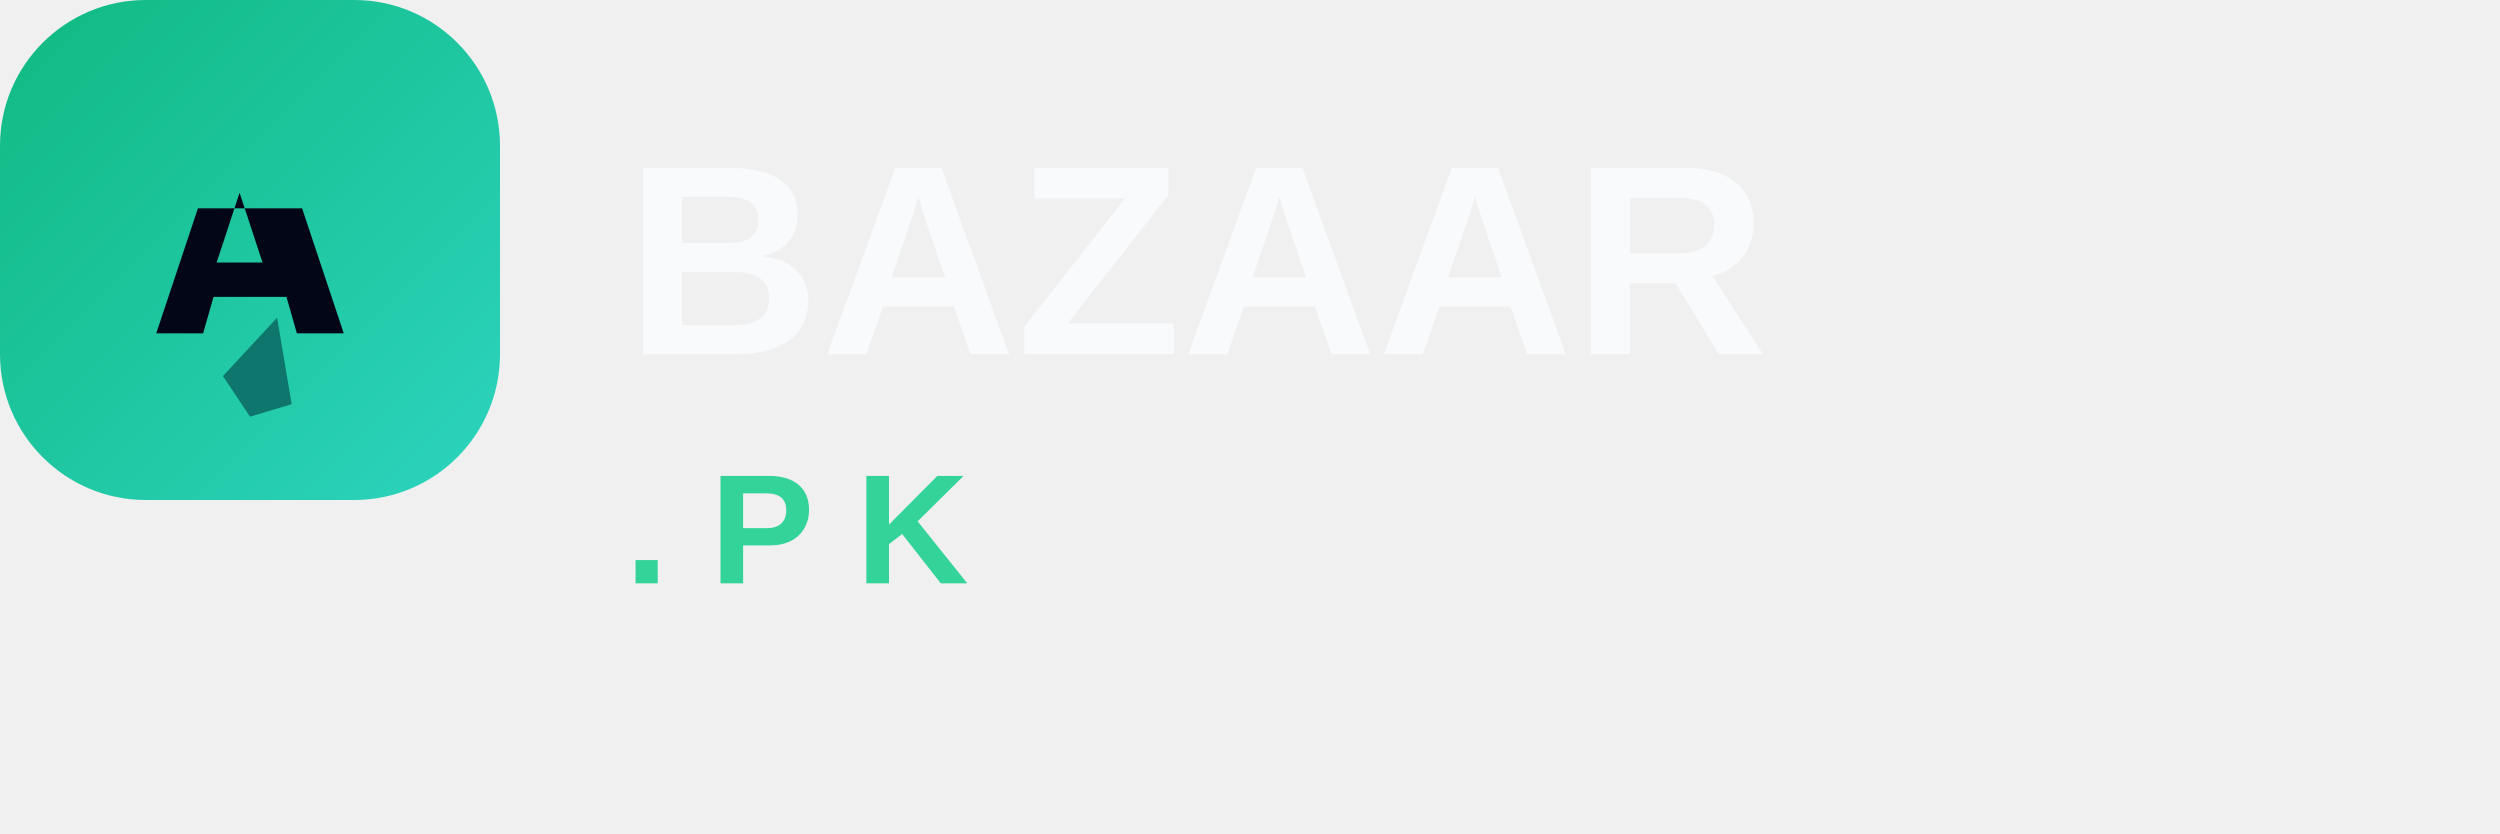
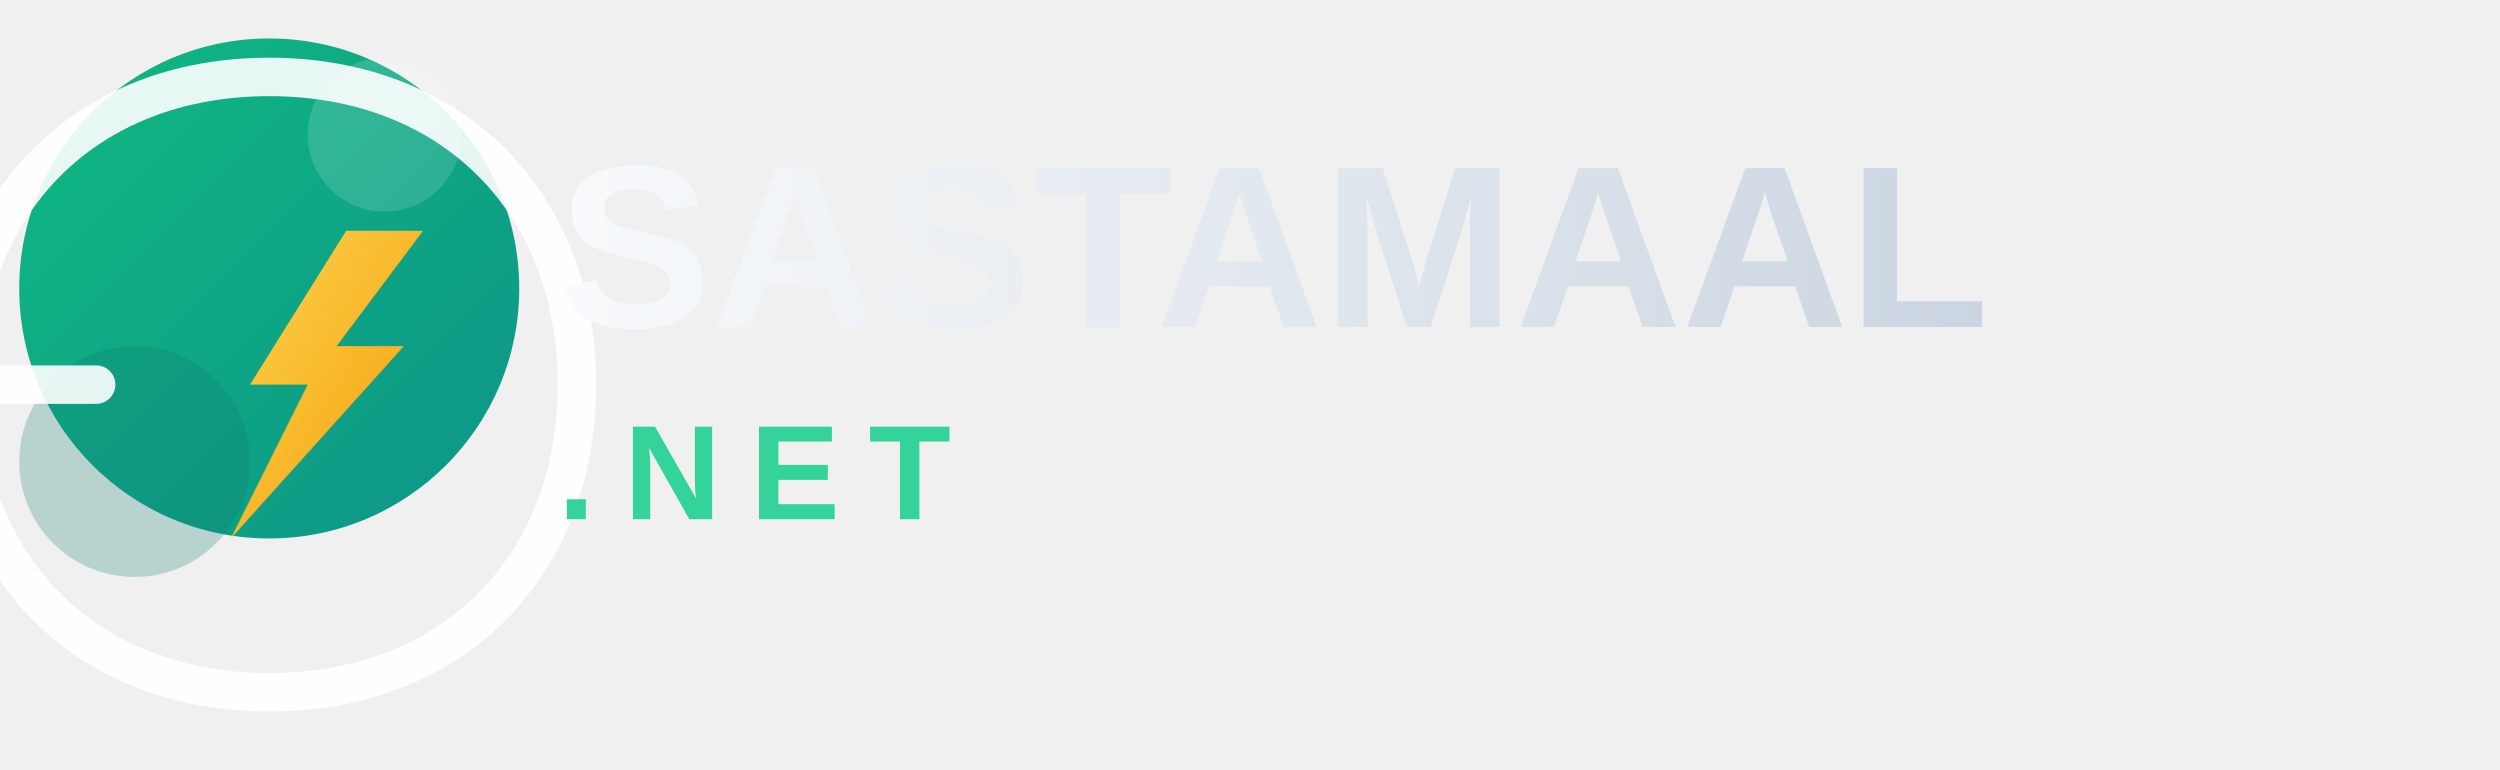
- <svg xmlns="http://www.w3.org/2000/svg" viewBox="0 0 240 80" role="img" aria-label="Bazaar.pk logo">
+ <svg xmlns="http://www.w3.org/2000/svg" viewBox="0 0 260 80" role="img" aria-label="sastamaal.net logo">
  <defs>
    <linearGradient id="g" x1="0" y1="0" x2="1" y2="1">
      <stop offset="0" stop-color="#10b981" />
-       <stop offset="1" stop-color="#2dd4bf" />
+       <stop offset="1" stop-color="#0d9488" />
+     </linearGradient>
+     <linearGradient id="gold" x1="0" y1="0" x2="1" y2="1">
+       <stop offset="0" stop-color="#fcd34d" />
+       <stop offset="1" stop-color="#f59e0b" />
+     </linearGradient>
+     <linearGradient id="txt" x1="0" y1="0" x2="1" y2="0">
+       <stop offset="0" stop-color="#f8fafc" />
+       <stop offset="1" stop-color="#cbd5e1" />
    </linearGradient>
  </defs>
-   <rect width="48" height="48" rx="14" fill="url(#g)" />
-   <path d="M15 32l4-12h10l4 12h-4.5l-1-3.5h-7l-1 3.5H15zm8-13.5l-2.2 6.7h4.4L23 18.5z" fill="#020617" />
-   <path d="M24 40l4-1.2-1.4-8.3-5.2 5.6L24 40z" fill="#0f766e" />
-   <text x="60" y="34" font-family="Arial, Helvetica, sans-serif" font-size="26" font-weight="800" fill="#f8fafc">BAZAAR</text>
-   <text x="60" y="56" font-family="Arial, Helvetica, sans-serif" font-size="15" font-weight="700" fill="#34d399" letter-spacing="4">.PK</text>
+   <circle cx="28" cy="30" r="26" fill="url(#g)" />
+   <circle cx="40" cy="14" r="8" fill="#ffffff" opacity="0.14" />
+   <circle cx="14" cy="48" r="12" fill="#0f766e" opacity="0.25" />
+   <path d="M28 8 C47 8 60 21 60 40 C60 59 47 72 28 72 C9 72 -4 59 -4 40 C-4 21 9 8 28 8 Z" fill="none" stroke="#ffffff" stroke-width="4" stroke-opacity="0.9" />
+   <path d="M10 40 L-4 40" stroke="#ffffff" stroke-width="4" stroke-linecap="round" stroke-opacity="0.9" />
+   <path d="M36 24 L26 40 L32 40 L24 56 L42 36 L35 36 L44 24 Z" fill="url(#gold)" />
+   <text x="58" y="34" font-family="Arial, Helvetica, sans-serif" font-size="24" font-weight="800" fill="url(#txt)">SASTAMAAL</text>
+   <text x="58" y="54" font-family="Arial, Helvetica, sans-serif" font-size="14" font-weight="700" fill="#34d399" letter-spacing="3">.NET</text>
</svg>
